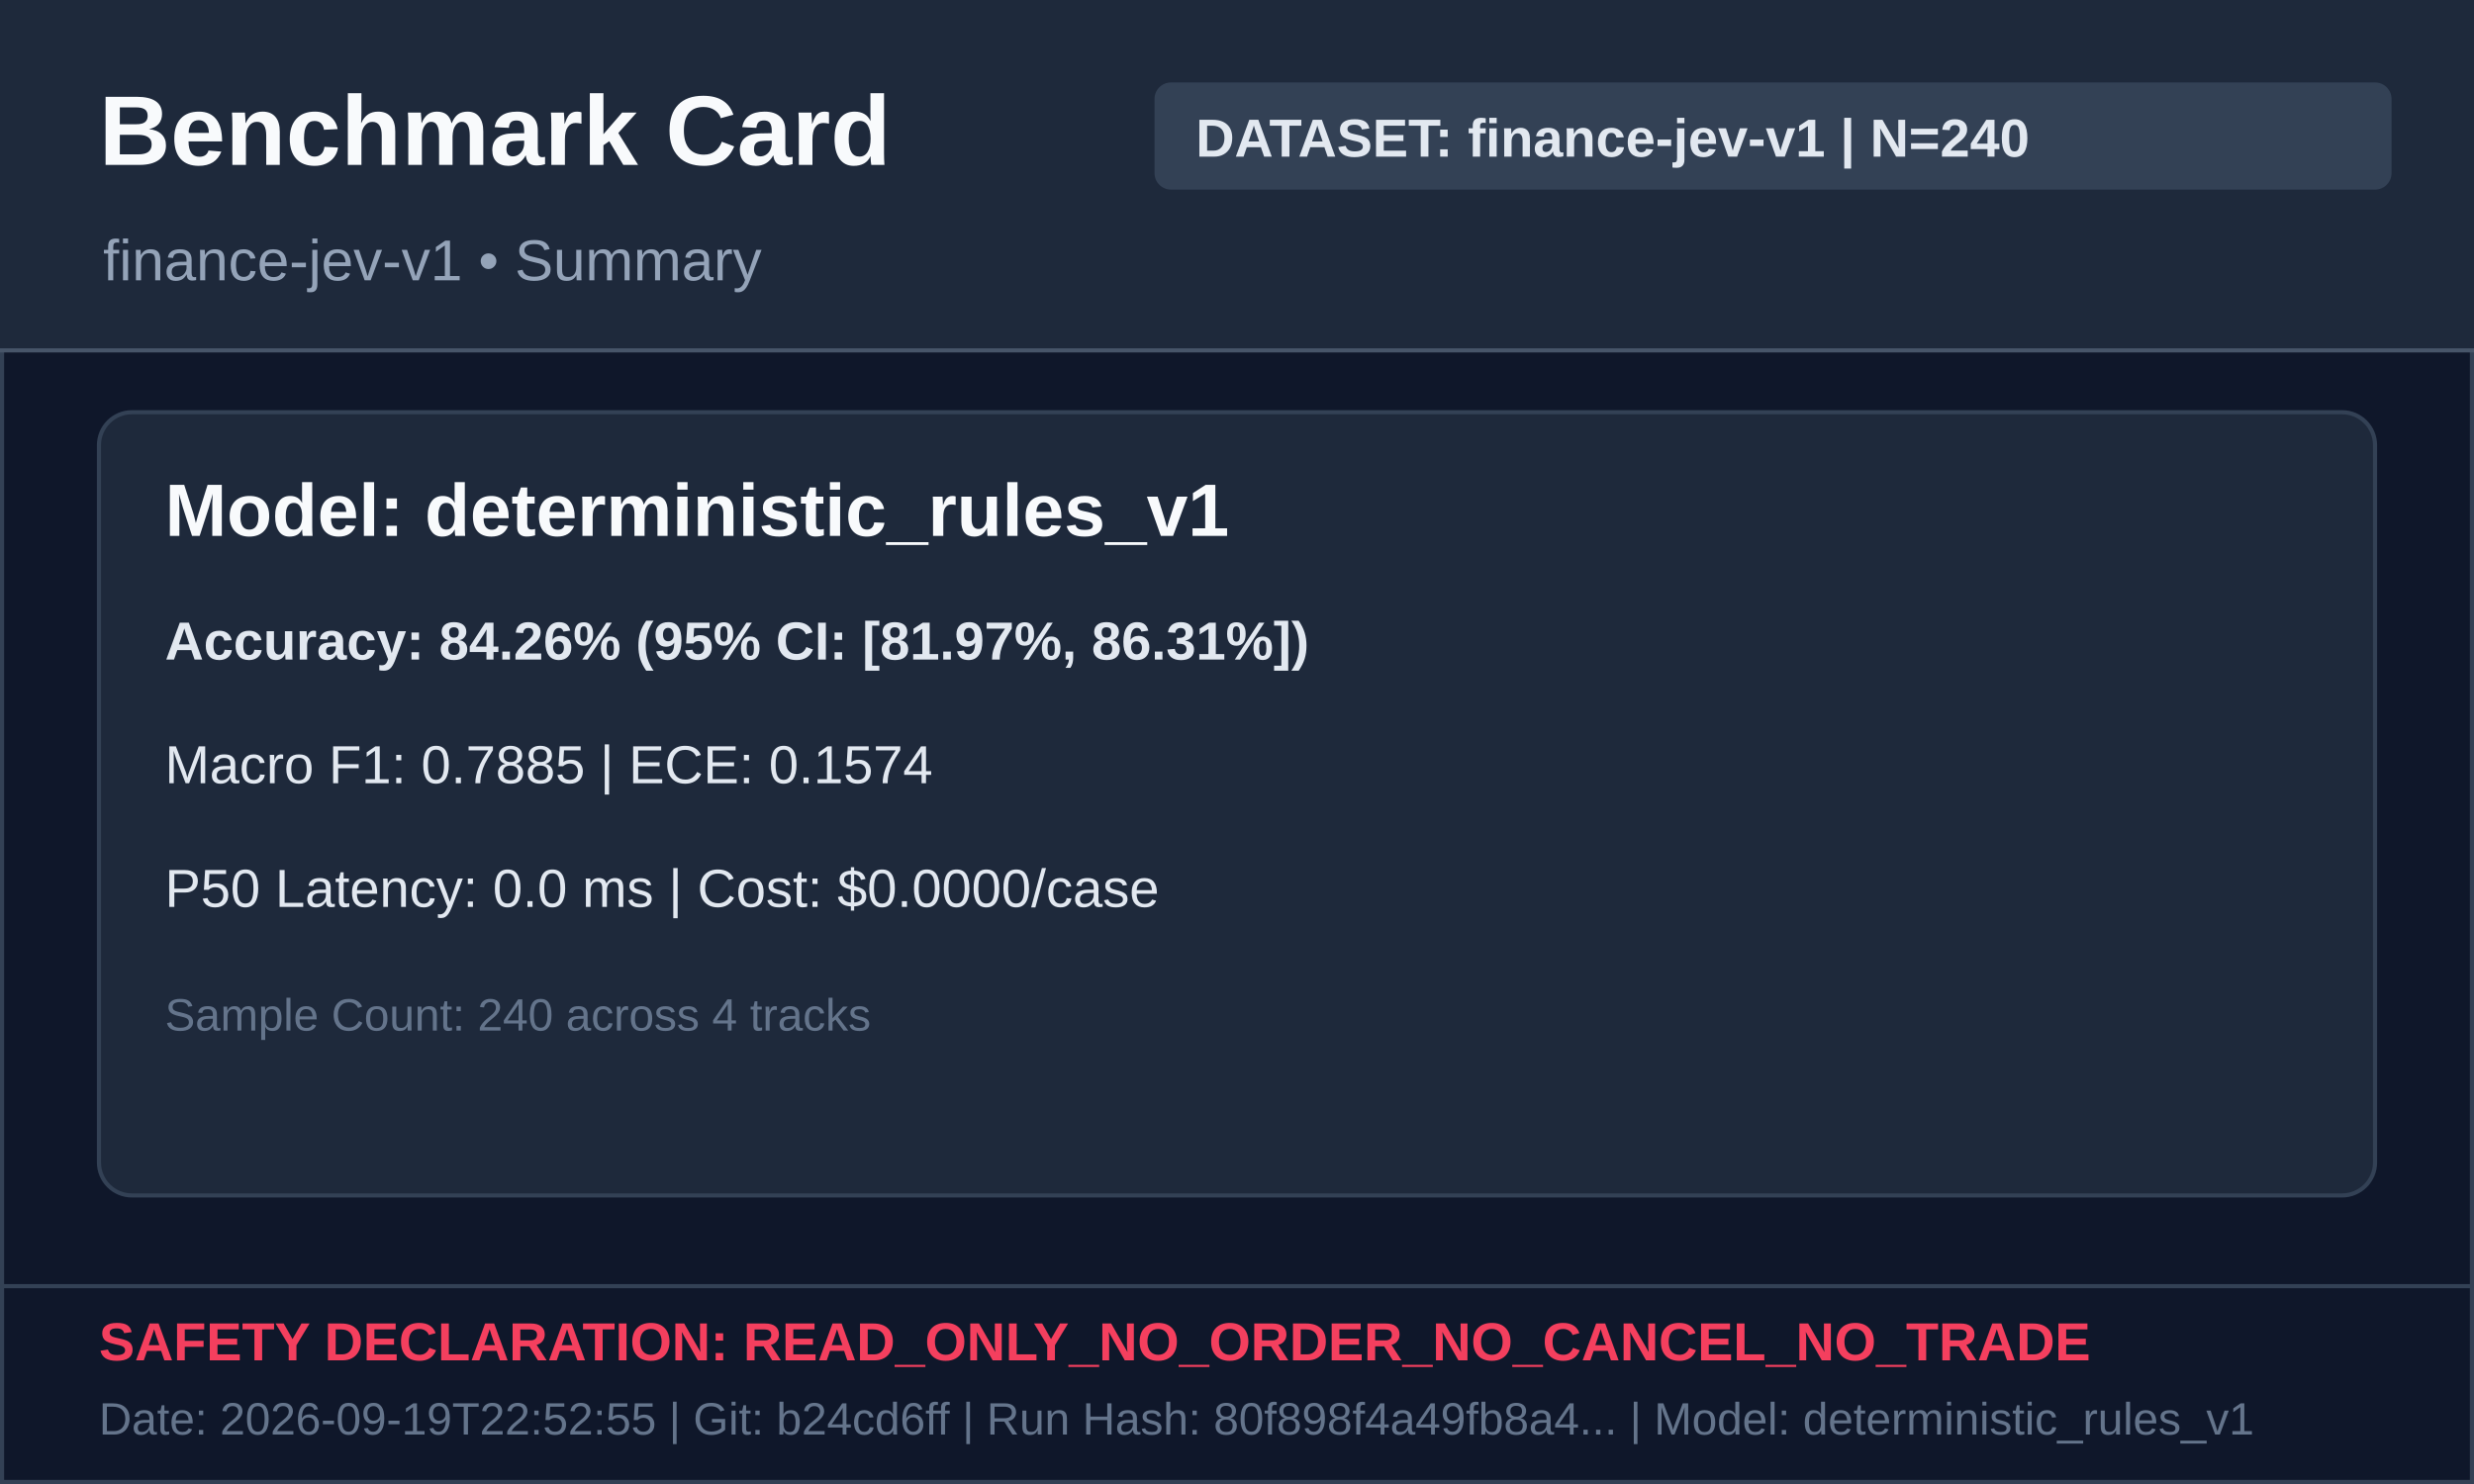
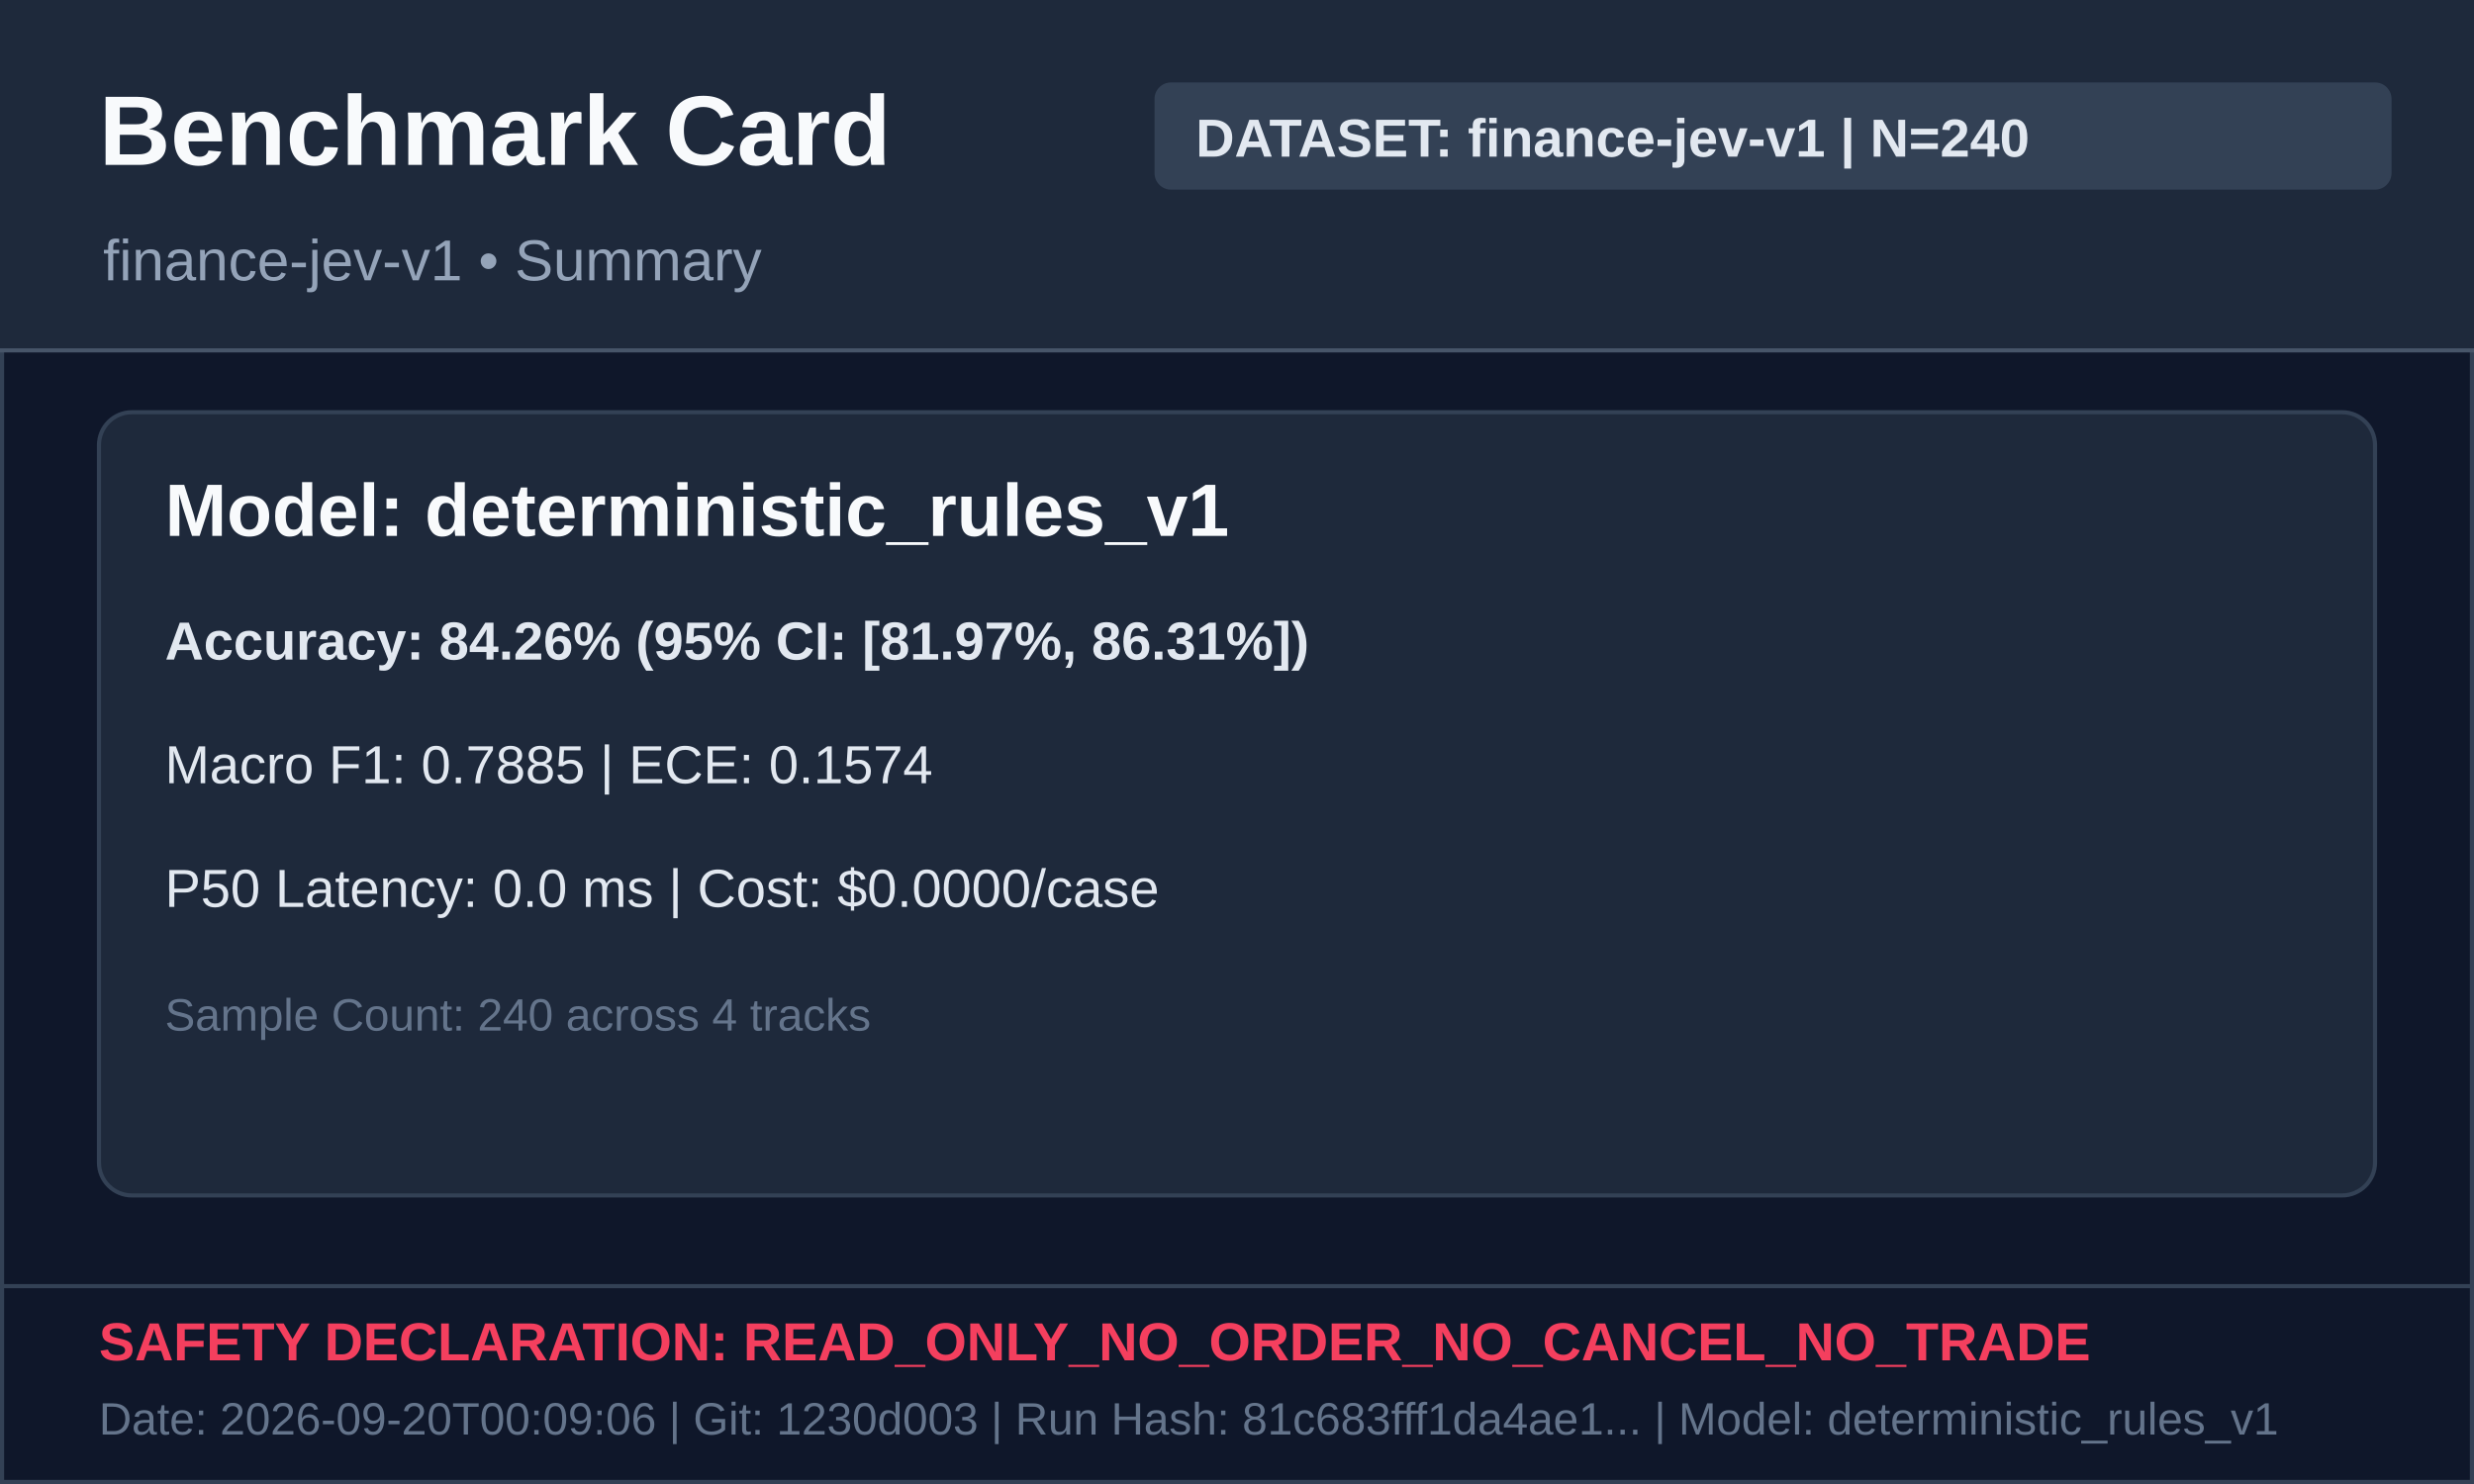
<svg xmlns="http://www.w3.org/2000/svg" width="600" height="360" viewBox="0 0 600 360">
  <style>
    .title { font-family: -apple-system, BlinkMacSystemFont, 'Segoe UI', Arial, sans-serif; font-size: 24px; font-weight: bold; fill: #f8fafc; }
    .subtitle { font-family: -apple-system, BlinkMacSystemFont, 'Segoe UI', Arial, sans-serif; font-size: 14px; fill: #94a3b8; }
    .heading { font-family: -apple-system, BlinkMacSystemFont, 'Segoe UI', Arial, sans-serif; font-size: 18px; font-weight: bold; fill: #f8fafc; }
    .body { font-family: -apple-system, BlinkMacSystemFont, 'Segoe UI', Arial, sans-serif; font-size: 13px; fill: #e2e8f0; }
    .meta { font-family: -apple-system, BlinkMacSystemFont, 'Segoe UI', Arial, sans-serif; font-size: 11px; fill: #64748b; }
    .safety { font-family: -apple-system, BlinkMacSystemFont, 'Segoe UI', Arial, sans-serif; font-size: 13px; font-weight: bold; fill: #f43f5e; }
  </style>
  <rect width="600" height="360" fill="#0f172a" stroke="#334155" stroke-width="2" />
  <rect width="600" height="85" fill="#1e293b" />
  <line x1="0" y1="85" x2="600" y2="85" stroke="#475569" stroke-width="1" />
  <rect x="280" y="20" width="300" height="26" rx="4" fill="#334155" />
  <text x="290" y="38" class="body" font-weight="bold">DATASET: finance-jev-v1 | N=240</text>
  <text x="24" y="40" class="title">Benchmark Card</text>
  <text x="25" y="68" class="subtitle">finance-jev-v1 • Summary</text>
  <rect x="24" y="100" width="552" height="190" rx="8" fill="#1e293b" stroke="#334155" />
  <text x="40" y="130" class="heading">Model: deterministic_rules_v1</text>
  <text x="40" y="160" class="body" fill="#3b82f6" font-weight="bold">Accuracy: 84.26% (95% CI: [81.97%, 86.31%])</text>
  <text x="40" y="190" class="body">Macro F1: 0.7885  |  ECE: 0.1574</text>
  <text x="40" y="220" class="body">P50 Latency: 0.0 ms  |  Cost: $0.0000/case</text>
  <text x="40" y="250" class="meta">Sample Count: 240 across 4 tracks</text>
  <line x1="0" y1="312" x2="600" y2="312" stroke="#334155" stroke-width="1" />
  <text x="24" y="330" class="safety">SAFETY DECLARATION: READ_ONLY_NO_ORDER_NO_CANCEL_NO_TRADE</text>
-   <text x="24" y="348" class="meta">Date: 2026-09-19T22:52:55 | Git: b24cd6ff | Run Hash: 80f898f4a49fb8a4... | Model: deterministic_rules_v1</text>
+   <text x="24" y="348" class="meta">Date: 2026-09-20T00:09:06 | Git: 1230d003 | Run Hash: 81c683fff1da4ae1... | Model: deterministic_rules_v1</text>
</svg>
